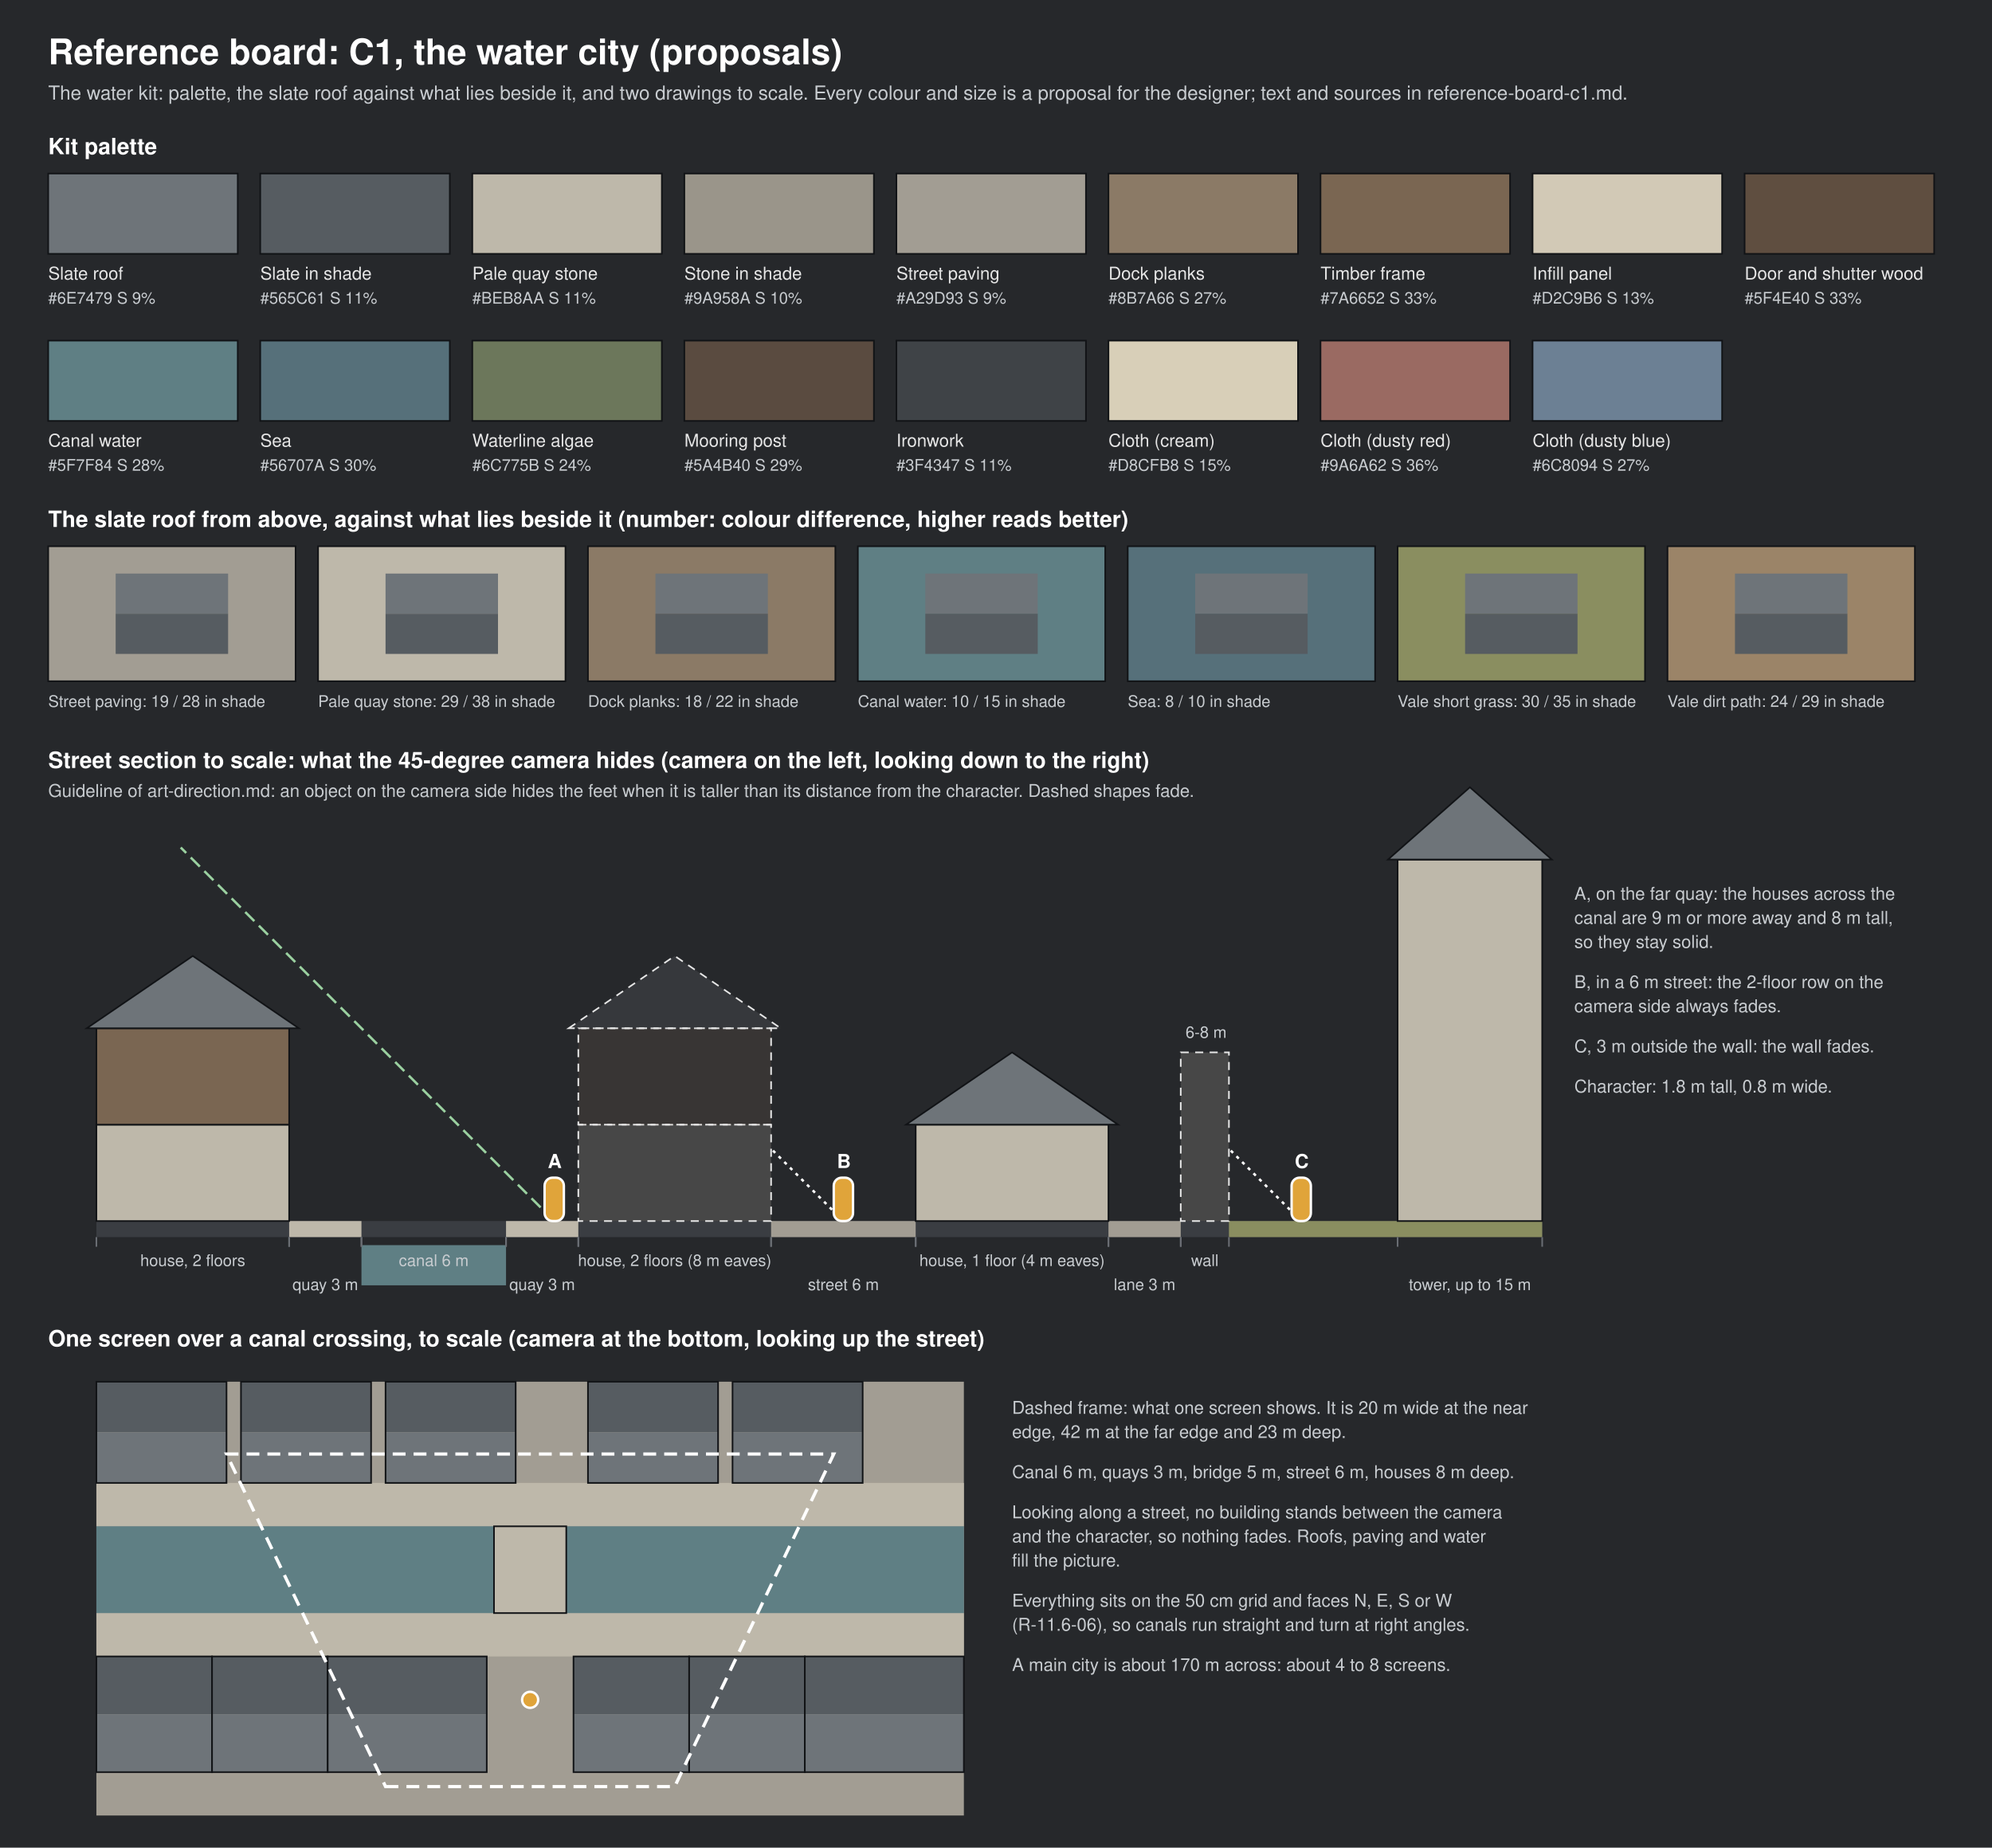
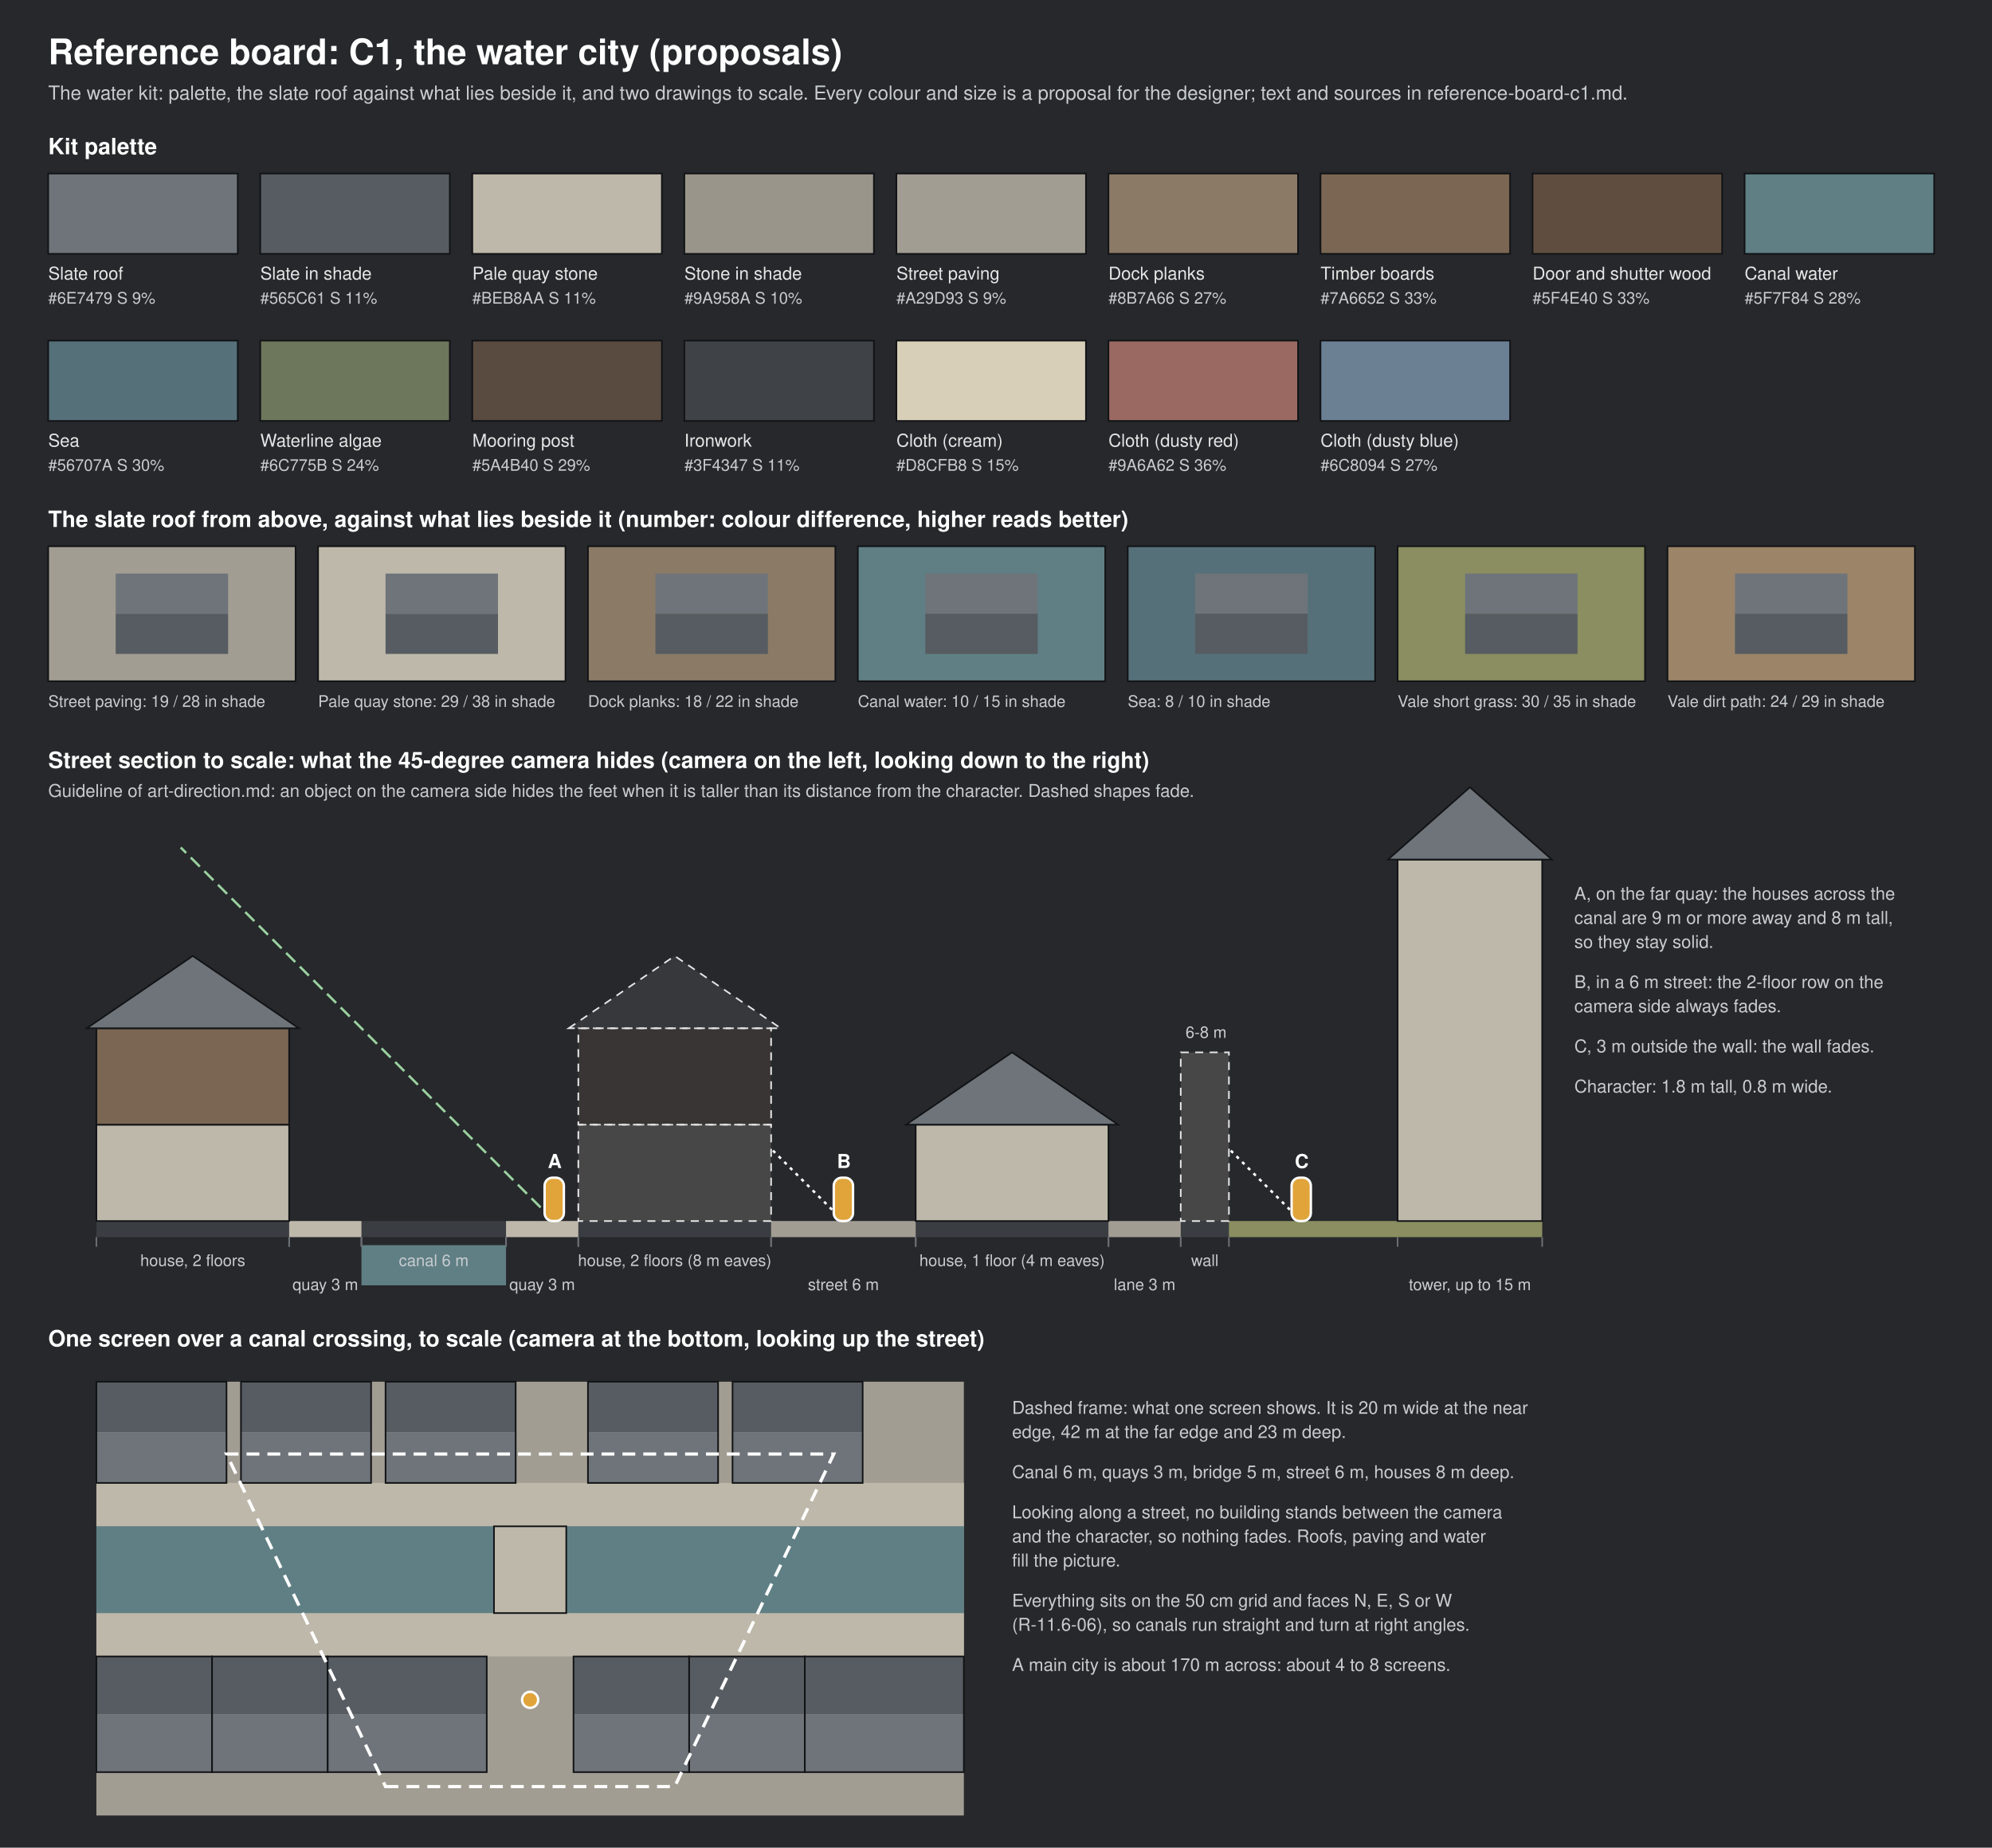
<svg xmlns="http://www.w3.org/2000/svg" viewBox="0 0 1240 1150" width="1240" height="1150" font-family="Segoe UI, Helvetica, Arial, sans-serif">
  <rect width="1240" height="1150" fill="#26282B" />
  <text x="30" y="40" font-size="22" fill="#FFFFFF" font-weight="600">Reference board: C1, the water city (proposals)</text>
  <text x="30" y="62" font-size="12" fill="#C8CCD0">The water kit: palette, the slate roof against what lies beside it, and two drawings to scale. Every colour and size is a proposal for the designer; text and sources in reference-board-c1.md.</text>
  <text x="30" y="96" font-size="14" fill="#FFFFFF" font-weight="600">Kit palette</text>
  <rect x="30.0" y="108.0" width="118.0" height="50.0" fill="#6E7479" stroke="#111316" stroke-width="1" />
  <text x="30" y="174" font-size="11" fill="#E6E6E6">Slate roof</text>
  <text x="30" y="189" font-size="10" fill="#C8CCD0">#6E7479  S 9%</text>
  <rect x="162.0" y="108.0" width="118.0" height="50.0" fill="#565C61" stroke="#111316" stroke-width="1" />
  <text x="162" y="174" font-size="11" fill="#E6E6E6">Slate in shade</text>
  <text x="162" y="189" font-size="10" fill="#C8CCD0">#565C61  S 11%</text>
  <rect x="294.0" y="108.0" width="118.0" height="50.0" fill="#BEB8AA" stroke="#111316" stroke-width="1" />
  <text x="294" y="174" font-size="11" fill="#E6E6E6">Pale quay stone</text>
  <text x="294" y="189" font-size="10" fill="#C8CCD0">#BEB8AA  S 11%</text>
  <rect x="426.0" y="108.0" width="118.0" height="50.0" fill="#9A958A" stroke="#111316" stroke-width="1" />
  <text x="426" y="174" font-size="11" fill="#E6E6E6">Stone in shade</text>
  <text x="426" y="189" font-size="10" fill="#C8CCD0">#9A958A  S 10%</text>
  <rect x="558.0" y="108.0" width="118.0" height="50.0" fill="#A29D93" stroke="#111316" stroke-width="1" />
  <text x="558" y="174" font-size="11" fill="#E6E6E6">Street paving</text>
  <text x="558" y="189" font-size="10" fill="#C8CCD0">#A29D93  S 9%</text>
  <rect x="690.0" y="108.0" width="118.0" height="50.0" fill="#8B7A66" stroke="#111316" stroke-width="1" />
  <text x="690" y="174" font-size="11" fill="#E6E6E6">Dock planks</text>
  <text x="690" y="189" font-size="10" fill="#C8CCD0">#8B7A66  S 27%</text>
  <rect x="822.0" y="108.0" width="118.0" height="50.0" fill="#7A6652" stroke="#111316" stroke-width="1" />
-   <text x="822" y="174" font-size="11" fill="#E6E6E6">Timber frame</text>
+   <text x="822" y="174" font-size="11" fill="#E6E6E6">Timber boards</text>
  <text x="822" y="189" font-size="10" fill="#C8CCD0">#7A6652  S 33%</text>
-   <rect x="954.0" y="108.0" width="118.0" height="50.0" fill="#D2C9B6" stroke="#111316" stroke-width="1" />
-   <text x="954" y="174" font-size="11" fill="#E6E6E6">Infill panel</text>
-   <text x="954" y="189" font-size="10" fill="#C8CCD0">#D2C9B6  S 13%</text>
-   <rect x="1086.0" y="108.0" width="118.0" height="50.0" fill="#5F4E40" stroke="#111316" stroke-width="1" />
-   <text x="1086" y="174" font-size="11" fill="#E6E6E6">Door and shutter wood</text>
-   <text x="1086" y="189" font-size="10" fill="#C8CCD0">#5F4E40  S 33%</text>
-   <rect x="30.0" y="212.0" width="118.0" height="50.0" fill="#5F7F84" stroke="#111316" stroke-width="1" />
-   <text x="30" y="278" font-size="11" fill="#E6E6E6">Canal water</text>
-   <text x="30" y="293" font-size="10" fill="#C8CCD0">#5F7F84  S 28%</text>
-   <rect x="162.0" y="212.0" width="118.0" height="50.0" fill="#56707A" stroke="#111316" stroke-width="1" />
-   <text x="162" y="278" font-size="11" fill="#E6E6E6">Sea</text>
-   <text x="162" y="293" font-size="10" fill="#C8CCD0">#56707A  S 30%</text>
-   <rect x="294.0" y="212.0" width="118.0" height="50.0" fill="#6C775B" stroke="#111316" stroke-width="1" />
-   <text x="294" y="278" font-size="11" fill="#E6E6E6">Waterline algae</text>
-   <text x="294" y="293" font-size="10" fill="#C8CCD0">#6C775B  S 24%</text>
-   <rect x="426.0" y="212.0" width="118.0" height="50.0" fill="#5A4B40" stroke="#111316" stroke-width="1" />
-   <text x="426" y="278" font-size="11" fill="#E6E6E6">Mooring post</text>
-   <text x="426" y="293" font-size="10" fill="#C8CCD0">#5A4B40  S 29%</text>
-   <rect x="558.0" y="212.0" width="118.0" height="50.0" fill="#3F4347" stroke="#111316" stroke-width="1" />
-   <text x="558" y="278" font-size="11" fill="#E6E6E6">Ironwork</text>
-   <text x="558" y="293" font-size="10" fill="#C8CCD0">#3F4347  S 11%</text>
-   <rect x="690.0" y="212.0" width="118.0" height="50.0" fill="#D8CFB8" stroke="#111316" stroke-width="1" />
-   <text x="690" y="278" font-size="11" fill="#E6E6E6">Cloth (cream)</text>
-   <text x="690" y="293" font-size="10" fill="#C8CCD0">#D8CFB8  S 15%</text>
-   <rect x="822.0" y="212.0" width="118.0" height="50.0" fill="#9A6A62" stroke="#111316" stroke-width="1" />
-   <text x="822" y="278" font-size="11" fill="#E6E6E6">Cloth (dusty red)</text>
-   <text x="822" y="293" font-size="10" fill="#C8CCD0">#9A6A62  S 36%</text>
-   <rect x="954.0" y="212.0" width="118.0" height="50.0" fill="#6C8094" stroke="#111316" stroke-width="1" />
-   <text x="954" y="278" font-size="11" fill="#E6E6E6">Cloth (dusty blue)</text>
-   <text x="954" y="293" font-size="10" fill="#C8CCD0">#6C8094  S 27%</text>
+   <rect x="954.0" y="108.0" width="118.0" height="50.0" fill="#5F4E40" stroke="#111316" stroke-width="1" />
+   <text x="954" y="174" font-size="11" fill="#E6E6E6">Door and shutter wood</text>
+   <text x="954" y="189" font-size="10" fill="#C8CCD0">#5F4E40  S 33%</text>
+   <rect x="1086.0" y="108.0" width="118.0" height="50.0" fill="#5F7F84" stroke="#111316" stroke-width="1" />
+   <text x="1086" y="174" font-size="11" fill="#E6E6E6">Canal water</text>
+   <text x="1086" y="189" font-size="10" fill="#C8CCD0">#5F7F84  S 28%</text>
+   <rect x="30.0" y="212.0" width="118.0" height="50.0" fill="#56707A" stroke="#111316" stroke-width="1" />
+   <text x="30" y="278" font-size="11" fill="#E6E6E6">Sea</text>
+   <text x="30" y="293" font-size="10" fill="#C8CCD0">#56707A  S 30%</text>
+   <rect x="162.0" y="212.0" width="118.0" height="50.0" fill="#6C775B" stroke="#111316" stroke-width="1" />
+   <text x="162" y="278" font-size="11" fill="#E6E6E6">Waterline algae</text>
+   <text x="162" y="293" font-size="10" fill="#C8CCD0">#6C775B  S 24%</text>
+   <rect x="294.0" y="212.0" width="118.0" height="50.0" fill="#5A4B40" stroke="#111316" stroke-width="1" />
+   <text x="294" y="278" font-size="11" fill="#E6E6E6">Mooring post</text>
+   <text x="294" y="293" font-size="10" fill="#C8CCD0">#5A4B40  S 29%</text>
+   <rect x="426.0" y="212.0" width="118.0" height="50.0" fill="#3F4347" stroke="#111316" stroke-width="1" />
+   <text x="426" y="278" font-size="11" fill="#E6E6E6">Ironwork</text>
+   <text x="426" y="293" font-size="10" fill="#C8CCD0">#3F4347  S 11%</text>
+   <rect x="558.0" y="212.0" width="118.0" height="50.0" fill="#D8CFB8" stroke="#111316" stroke-width="1" />
+   <text x="558" y="278" font-size="11" fill="#E6E6E6">Cloth (cream)</text>
+   <text x="558" y="293" font-size="10" fill="#C8CCD0">#D8CFB8  S 15%</text>
+   <rect x="690.0" y="212.0" width="118.0" height="50.0" fill="#9A6A62" stroke="#111316" stroke-width="1" />
+   <text x="690" y="278" font-size="11" fill="#E6E6E6">Cloth (dusty red)</text>
+   <text x="690" y="293" font-size="10" fill="#C8CCD0">#9A6A62  S 36%</text>
+   <rect x="822.0" y="212.0" width="118.0" height="50.0" fill="#6C8094" stroke="#111316" stroke-width="1" />
+   <text x="822" y="278" font-size="11" fill="#E6E6E6">Cloth (dusty blue)</text>
+   <text x="822" y="293" font-size="10" fill="#C8CCD0">#6C8094  S 27%</text>
  <text x="30" y="328" font-size="14" fill="#FFFFFF" font-weight="600">The slate roof from above, against what lies beside it (number: colour difference, higher reads better)</text>
  <rect x="30.0" y="340.0" width="154.0" height="84.0" fill="#A29D93" stroke="#111316" stroke-width="1" />
  <rect x="72.0" y="357.0" width="70.0" height="25.0" fill="#6E7479" />
  <rect x="72.0" y="382.0" width="70.0" height="25.0" fill="#565C61" />
  <text x="30" y="440" font-size="10" fill="#C8CCD0">Street paving: 19 / 28 in shade</text>
  <rect x="198.0" y="340.0" width="154.0" height="84.0" fill="#BEB8AA" stroke="#111316" stroke-width="1" />
  <rect x="240.0" y="357.0" width="70.0" height="25.0" fill="#6E7479" />
  <rect x="240.0" y="382.0" width="70.0" height="25.0" fill="#565C61" />
  <text x="198" y="440" font-size="10" fill="#C8CCD0">Pale quay stone: 29 / 38 in shade</text>
  <rect x="366.0" y="340.0" width="154.0" height="84.0" fill="#8B7A66" stroke="#111316" stroke-width="1" />
  <rect x="408.0" y="357.0" width="70.0" height="25.0" fill="#6E7479" />
  <rect x="408.0" y="382.0" width="70.0" height="25.0" fill="#565C61" />
  <text x="366" y="440" font-size="10" fill="#C8CCD0">Dock planks: 18 / 22 in shade</text>
  <rect x="534.0" y="340.0" width="154.0" height="84.0" fill="#5F7F84" stroke="#111316" stroke-width="1" />
  <rect x="576.0" y="357.0" width="70.0" height="25.0" fill="#6E7479" />
  <rect x="576.0" y="382.0" width="70.0" height="25.0" fill="#565C61" />
  <text x="534" y="440" font-size="10" fill="#C8CCD0">Canal water: 10 / 15 in shade</text>
  <rect x="702.0" y="340.0" width="154.0" height="84.0" fill="#56707A" stroke="#111316" stroke-width="1" />
  <rect x="744.0" y="357.0" width="70.0" height="25.0" fill="#6E7479" />
  <rect x="744.0" y="382.0" width="70.0" height="25.0" fill="#565C61" />
  <text x="702" y="440" font-size="10" fill="#C8CCD0">Sea: 8 / 10 in shade</text>
  <rect x="870.0" y="340.0" width="154.0" height="84.0" fill="#8A8E60" stroke="#111316" stroke-width="1" />
  <rect x="912.0" y="357.0" width="70.0" height="25.0" fill="#6E7479" />
  <rect x="912.0" y="382.0" width="70.0" height="25.0" fill="#565C61" />
  <text x="870" y="440" font-size="10" fill="#C8CCD0">Vale short grass: 30 / 35 in shade</text>
  <rect x="1038.0" y="340.0" width="154.0" height="84.0" fill="#9B8468" stroke="#111316" stroke-width="1" />
  <rect x="1080.0" y="357.0" width="70.0" height="25.0" fill="#6E7479" />
  <rect x="1080.0" y="382.0" width="70.0" height="25.0" fill="#565C61" />
  <text x="1038" y="440" font-size="10" fill="#C8CCD0">Vale dirt path: 24 / 29 in shade</text>
  <text x="30" y="478" font-size="14" fill="#FFFFFF" font-weight="600">Street section to scale: what the 45-degree camera hides (camera on the left, looking down to the right)</text>
  <text x="30" y="496" font-size="11" fill="#C8CCD0">Guideline of art-direction.md: an object on the camera side hides the feet when it is taller than its distance from the character. Dashed shapes fade.</text>
  <rect x="60.0" y="760.0" width="900.0" height="10.0" fill="#3A3D42" />
  <rect x="180.0" y="760.0" width="45.0" height="10.0" fill="#BEB8AA" />
  <rect x="315.0" y="760.0" width="45.0" height="10.0" fill="#BEB8AA" />
  <rect x="225.0" y="775.0" width="90.0" height="25.0" fill="#5F7F84" />
  <rect x="480.0" y="760.0" width="90.0" height="10.0" fill="#A29D93" />
  <rect x="690.0" y="760.0" width="45.0" height="10.0" fill="#A29D93" />
  <rect x="765.0" y="760.0" width="195.0" height="10.0" fill="#8A8E60" />
  <rect x="60.0" y="700.0" width="120.0" height="60.0" fill="#BEB8AA" stroke="#111316" />
  <rect x="60.0" y="640.0" width="120.0" height="60.0" fill="#7A6652" stroke="#111316" />
  <polygon points="54.0,640.0 120.0,595.0 186.0,640.0" fill="#6E7479" stroke="#111316" />
  <rect x="360.0" y="700.0" width="120.0" height="60.0" fill="#BEB8AA" fill-opacity="0.22" stroke="#E6E6E6" stroke-dasharray="5 4" />
  <rect x="360.0" y="640.0" width="120.0" height="60.0" fill="#7A6652" fill-opacity="0.22" stroke="#E6E6E6" stroke-dasharray="5 4" />
  <polygon points="354.0,640.0 420.0,595.0 486.0,640.0" fill="#6E7479" fill-opacity="0.22" stroke="#E6E6E6" stroke-dasharray="5 4" />
  <rect x="570.0" y="700.0" width="120.0" height="60.0" fill="#BEB8AA" stroke="#111316" />
  <polygon points="564.0,700.0 630.0,655.0 696.0,700.0" fill="#6E7479" stroke="#111316" />
  <rect x="735.0" y="655.0" width="30.0" height="105.0" fill="#BEB8AA" fill-opacity="0.22" stroke="#E6E6E6" stroke-dasharray="5 4" />
  <rect x="870.0" y="535.0" width="90.0" height="225.0" fill="#BEB8AA" stroke="#111316" />
  <polygon points="864.0,535.0 915.0,490.0 966.0,535.0" fill="#6E7479" stroke="#111316" />
  <line x1="345.0" y1="760.0" x2="112.5" y2="527.5" stroke="#9AD0A0" stroke-width="1.5" stroke-dasharray="8 4" />
  <line x1="525.0" y1="760.0" x2="480.0" y2="715.0" stroke="#FFFFFF" stroke-width="1.5" stroke-dasharray="2 3" />
  <line x1="810.0" y1="760.0" x2="765.0" y2="715.0" stroke="#FFFFFF" stroke-width="1.5" stroke-dasharray="2 3" />
  <rect x="339.0" y="733.0" width="12.0" height="27.0" rx="5" fill="#E0A43A" stroke="#FFFFFF" stroke-width="1.5" />
  <text x="341" y="727" font-size="12" fill="#FFFFFF" font-weight="600">A</text>
  <rect x="519.0" y="733.0" width="12.0" height="27.0" rx="5" fill="#E0A43A" stroke="#FFFFFF" stroke-width="1.5" />
  <text x="521" y="727" font-size="12" fill="#FFFFFF" font-weight="600">B</text>
  <rect x="804.0" y="733.0" width="12.0" height="27.0" rx="5" fill="#E0A43A" stroke="#FFFFFF" stroke-width="1.5" />
  <text x="806" y="727" font-size="12" fill="#FFFFFF" font-weight="600">C</text>
  <line x1="60.0" y1="770" x2="60.0" y2="776" stroke="#6A6E74" />
  <line x1="180.0" y1="770" x2="180.0" y2="776" stroke="#6A6E74" />
  <text x="120" y="788" font-size="10" fill="#C8CCD0" text-anchor="middle">house, 2 floors</text>
  <line x1="180.0" y1="770" x2="180.0" y2="776" stroke="#6A6E74" />
  <line x1="225.0" y1="770" x2="225.0" y2="776" stroke="#6A6E74" />
  <text x="202.5" y="803" font-size="10" fill="#C8CCD0" text-anchor="middle">quay 3 m</text>
  <line x1="225.0" y1="770" x2="225.0" y2="776" stroke="#6A6E74" />
  <line x1="315.0" y1="770" x2="315.0" y2="776" stroke="#6A6E74" />
  <text x="270" y="788" font-size="10" fill="#C8CCD0" text-anchor="middle">canal 6 m</text>
  <line x1="315.0" y1="770" x2="315.0" y2="776" stroke="#6A6E74" />
  <line x1="360.0" y1="770" x2="360.0" y2="776" stroke="#6A6E74" />
  <text x="337.5" y="803" font-size="10" fill="#C8CCD0" text-anchor="middle">quay 3 m</text>
  <line x1="360.0" y1="770" x2="360.0" y2="776" stroke="#6A6E74" />
  <line x1="480.0" y1="770" x2="480.0" y2="776" stroke="#6A6E74" />
  <text x="420" y="788" font-size="10" fill="#C8CCD0" text-anchor="middle">house, 2 floors (8 m eaves)</text>
  <line x1="480.0" y1="770" x2="480.0" y2="776" stroke="#6A6E74" />
  <line x1="570.0" y1="770" x2="570.0" y2="776" stroke="#6A6E74" />
  <text x="525" y="803" font-size="10" fill="#C8CCD0" text-anchor="middle">street 6 m</text>
  <line x1="570.0" y1="770" x2="570.0" y2="776" stroke="#6A6E74" />
  <line x1="690.0" y1="770" x2="690.0" y2="776" stroke="#6A6E74" />
  <text x="630" y="788" font-size="10" fill="#C8CCD0" text-anchor="middle">house, 1 floor (4 m eaves)</text>
  <line x1="690.0" y1="770" x2="690.0" y2="776" stroke="#6A6E74" />
  <line x1="735.0" y1="770" x2="735.0" y2="776" stroke="#6A6E74" />
  <text x="712.5" y="803" font-size="10" fill="#C8CCD0" text-anchor="middle">lane 3 m</text>
  <line x1="735.0" y1="770" x2="735.0" y2="776" stroke="#6A6E74" />
  <line x1="765.0" y1="770" x2="765.0" y2="776" stroke="#6A6E74" />
  <text x="750" y="788" font-size="10" fill="#C8CCD0" text-anchor="middle">wall</text>
  <line x1="870.0" y1="770" x2="870.0" y2="776" stroke="#6A6E74" />
  <line x1="960.0" y1="770" x2="960.0" y2="776" stroke="#6A6E74" />
  <text x="915" y="803" font-size="10" fill="#C8CCD0" text-anchor="middle">tower, up to 15 m</text>
  <text x="738" y="646" font-size="10" fill="#C8CCD0">6-8 m</text>
  <text x="980" y="560" font-size="11" fill="#C8CCD0">A, on the far quay: the houses across the</text>
  <text x="980" y="575" font-size="11" fill="#C8CCD0">canal are 9 m or more away and 8 m tall,</text>
  <text x="980" y="590" font-size="11" fill="#C8CCD0">so they stay solid.</text>
  <text x="980" y="615" font-size="11" fill="#C8CCD0">B, in a 6 m street: the 2-floor row on the</text>
  <text x="980" y="630" font-size="11" fill="#C8CCD0">camera side always fades.</text>
  <text x="980" y="655" font-size="11" fill="#C8CCD0">C, 3 m outside the wall: the wall fades.</text>
  <text x="980" y="680" font-size="11" fill="#C8CCD0">Character: 1.8 m tall, 0.8 m wide.</text>
  <text x="30" y="838" font-size="14" fill="#FFFFFF" font-weight="600">One screen over a canal crossing, to scale (camera at the bottom, looking up the street)</text>
  <rect x="60.0" y="860.0" width="540.0" height="270.0" fill="#A29D93" />
  <rect x="60.0" y="923.0" width="540.0" height="27.0" fill="#BEB8AA" />
  <rect x="60.0" y="1004.0" width="540.0" height="27.0" fill="#BEB8AA" />
  <rect x="60.0" y="950.0" width="540.0" height="54.0" fill="#5F7F84" />
  <rect x="307.5" y="950.0" width="45.0" height="54.0" fill="#BEB8AA" stroke="#111316" />
  <rect x="60.0" y="1031.0" width="72.0" height="36.0" fill="#565C61" />
  <rect x="60.0" y="1067.0" width="72.0" height="36.0" fill="#6E7479" />
  <rect x="60.0" y="1031.0" width="72.0" height="72.0" fill="none" stroke="#111316" />
  <rect x="132.0" y="1031.0" width="72.0" height="36.0" fill="#565C61" />
  <rect x="132.0" y="1067.0" width="72.0" height="36.0" fill="#6E7479" />
  <rect x="132.0" y="1031.0" width="72.0" height="72.0" fill="none" stroke="#111316" />
  <rect x="204.0" y="1031.0" width="99.0" height="36.0" fill="#565C61" />
  <rect x="204.0" y="1067.0" width="99.0" height="36.0" fill="#6E7479" />
  <rect x="204.0" y="1031.0" width="99.0" height="72.0" fill="none" stroke="#111316" />
  <rect x="357.0" y="1031.0" width="72.0" height="36.0" fill="#565C61" />
  <rect x="357.0" y="1067.0" width="72.0" height="36.0" fill="#6E7479" />
  <rect x="357.0" y="1031.0" width="72.0" height="72.0" fill="none" stroke="#111316" />
  <rect x="429.0" y="1031.0" width="72.0" height="36.0" fill="#565C61" />
  <rect x="429.0" y="1067.0" width="72.0" height="36.0" fill="#6E7479" />
  <rect x="429.0" y="1031.0" width="72.0" height="72.0" fill="none" stroke="#111316" />
  <rect x="501.0" y="1031.0" width="99.0" height="36.0" fill="#565C61" />
  <rect x="501.0" y="1067.0" width="99.0" height="36.0" fill="#6E7479" />
  <rect x="501.0" y="1031.0" width="99.0" height="72.0" fill="none" stroke="#111316" />
  <rect x="60.0" y="860.0" width="81.0" height="31.5" fill="#565C61" />
  <rect x="60.0" y="891.5" width="81.0" height="31.5" fill="#6E7479" />
  <rect x="60.0" y="860.0" width="81.0" height="63.0" fill="none" stroke="#111316" />
  <rect x="150.0" y="860.0" width="81.0" height="31.5" fill="#565C61" />
  <rect x="150.0" y="891.5" width="81.0" height="31.5" fill="#6E7479" />
  <rect x="150.0" y="860.0" width="81.0" height="63.0" fill="none" stroke="#111316" />
  <rect x="240.0" y="860.0" width="81.0" height="31.5" fill="#565C61" />
  <rect x="240.0" y="891.5" width="81.0" height="31.5" fill="#6E7479" />
  <rect x="240.0" y="860.0" width="81.0" height="63.0" fill="none" stroke="#111316" />
  <rect x="366.0" y="860.0" width="81.0" height="31.5" fill="#565C61" />
  <rect x="366.0" y="891.5" width="81.0" height="31.5" fill="#6E7479" />
  <rect x="366.0" y="860.0" width="81.0" height="63.0" fill="none" stroke="#111316" />
  <rect x="456.0" y="860.0" width="81.0" height="31.5" fill="#565C61" />
  <rect x="456.0" y="891.5" width="81.0" height="31.5" fill="#6E7479" />
  <rect x="456.0" y="860.0" width="81.0" height="63.0" fill="none" stroke="#111316" />
  <polygon points="240.0,1112.0 420.0,1112.0 519.0,905.0 141.0,905.0" fill="none" stroke="#FFFFFF" stroke-width="2" stroke-dasharray="8 5" />
  <circle cx="330.0" cy="1058.0" r="5" fill="#E0A43A" stroke="#FFFFFF" stroke-width="1.5" />
  <text x="630" y="880" font-size="11" fill="#C8CCD0">Dashed frame: what one screen shows. It is 20 m wide at the near</text>
  <text x="630" y="895" font-size="11" fill="#C8CCD0">edge, 42 m at the far edge and 23 m deep.</text>
  <text x="630" y="920" font-size="11" fill="#C8CCD0">Canal 6 m, quays 3 m, bridge 5 m, street 6 m, houses 8 m deep.</text>
  <text x="630" y="945" font-size="11" fill="#C8CCD0">Looking along a street, no building stands between the camera</text>
  <text x="630" y="960" font-size="11" fill="#C8CCD0">and the character, so nothing fades. Roofs, paving and water</text>
  <text x="630" y="975" font-size="11" fill="#C8CCD0">fill the picture.</text>
  <text x="630" y="1000" font-size="11" fill="#C8CCD0">Everything sits on the 50 cm grid and faces N, E, S or W</text>
  <text x="630" y="1015" font-size="11" fill="#C8CCD0">(R-11.6-06), so canals run straight and turn at right angles.</text>
  <text x="630" y="1040" font-size="11" fill="#C8CCD0">A main city is about 170 m across: about 4 to 8 screens.</text>
</svg>
